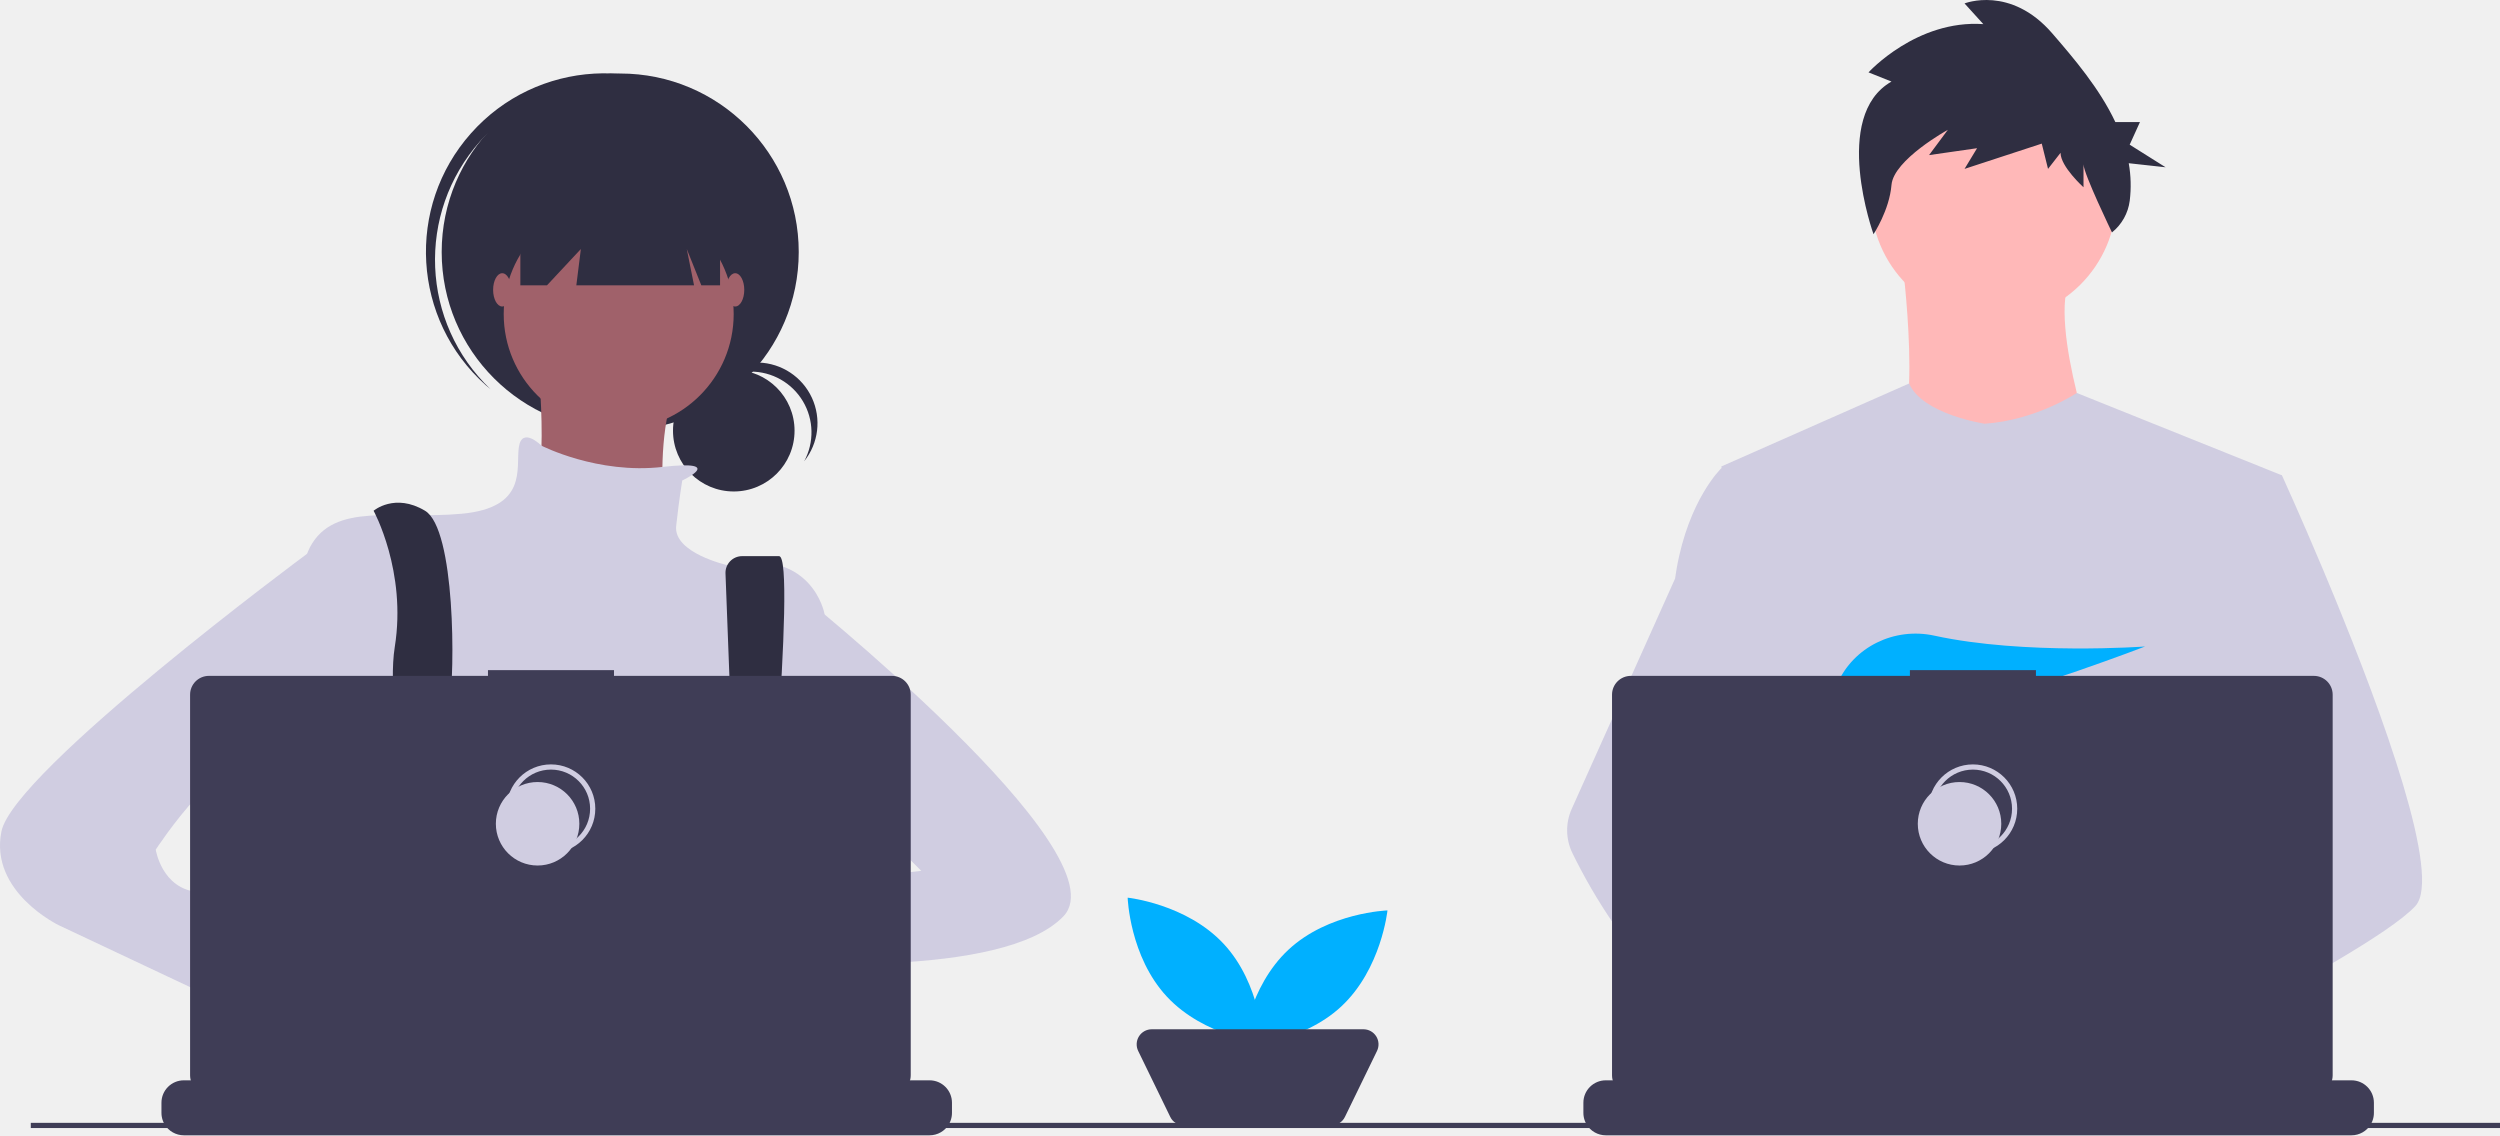
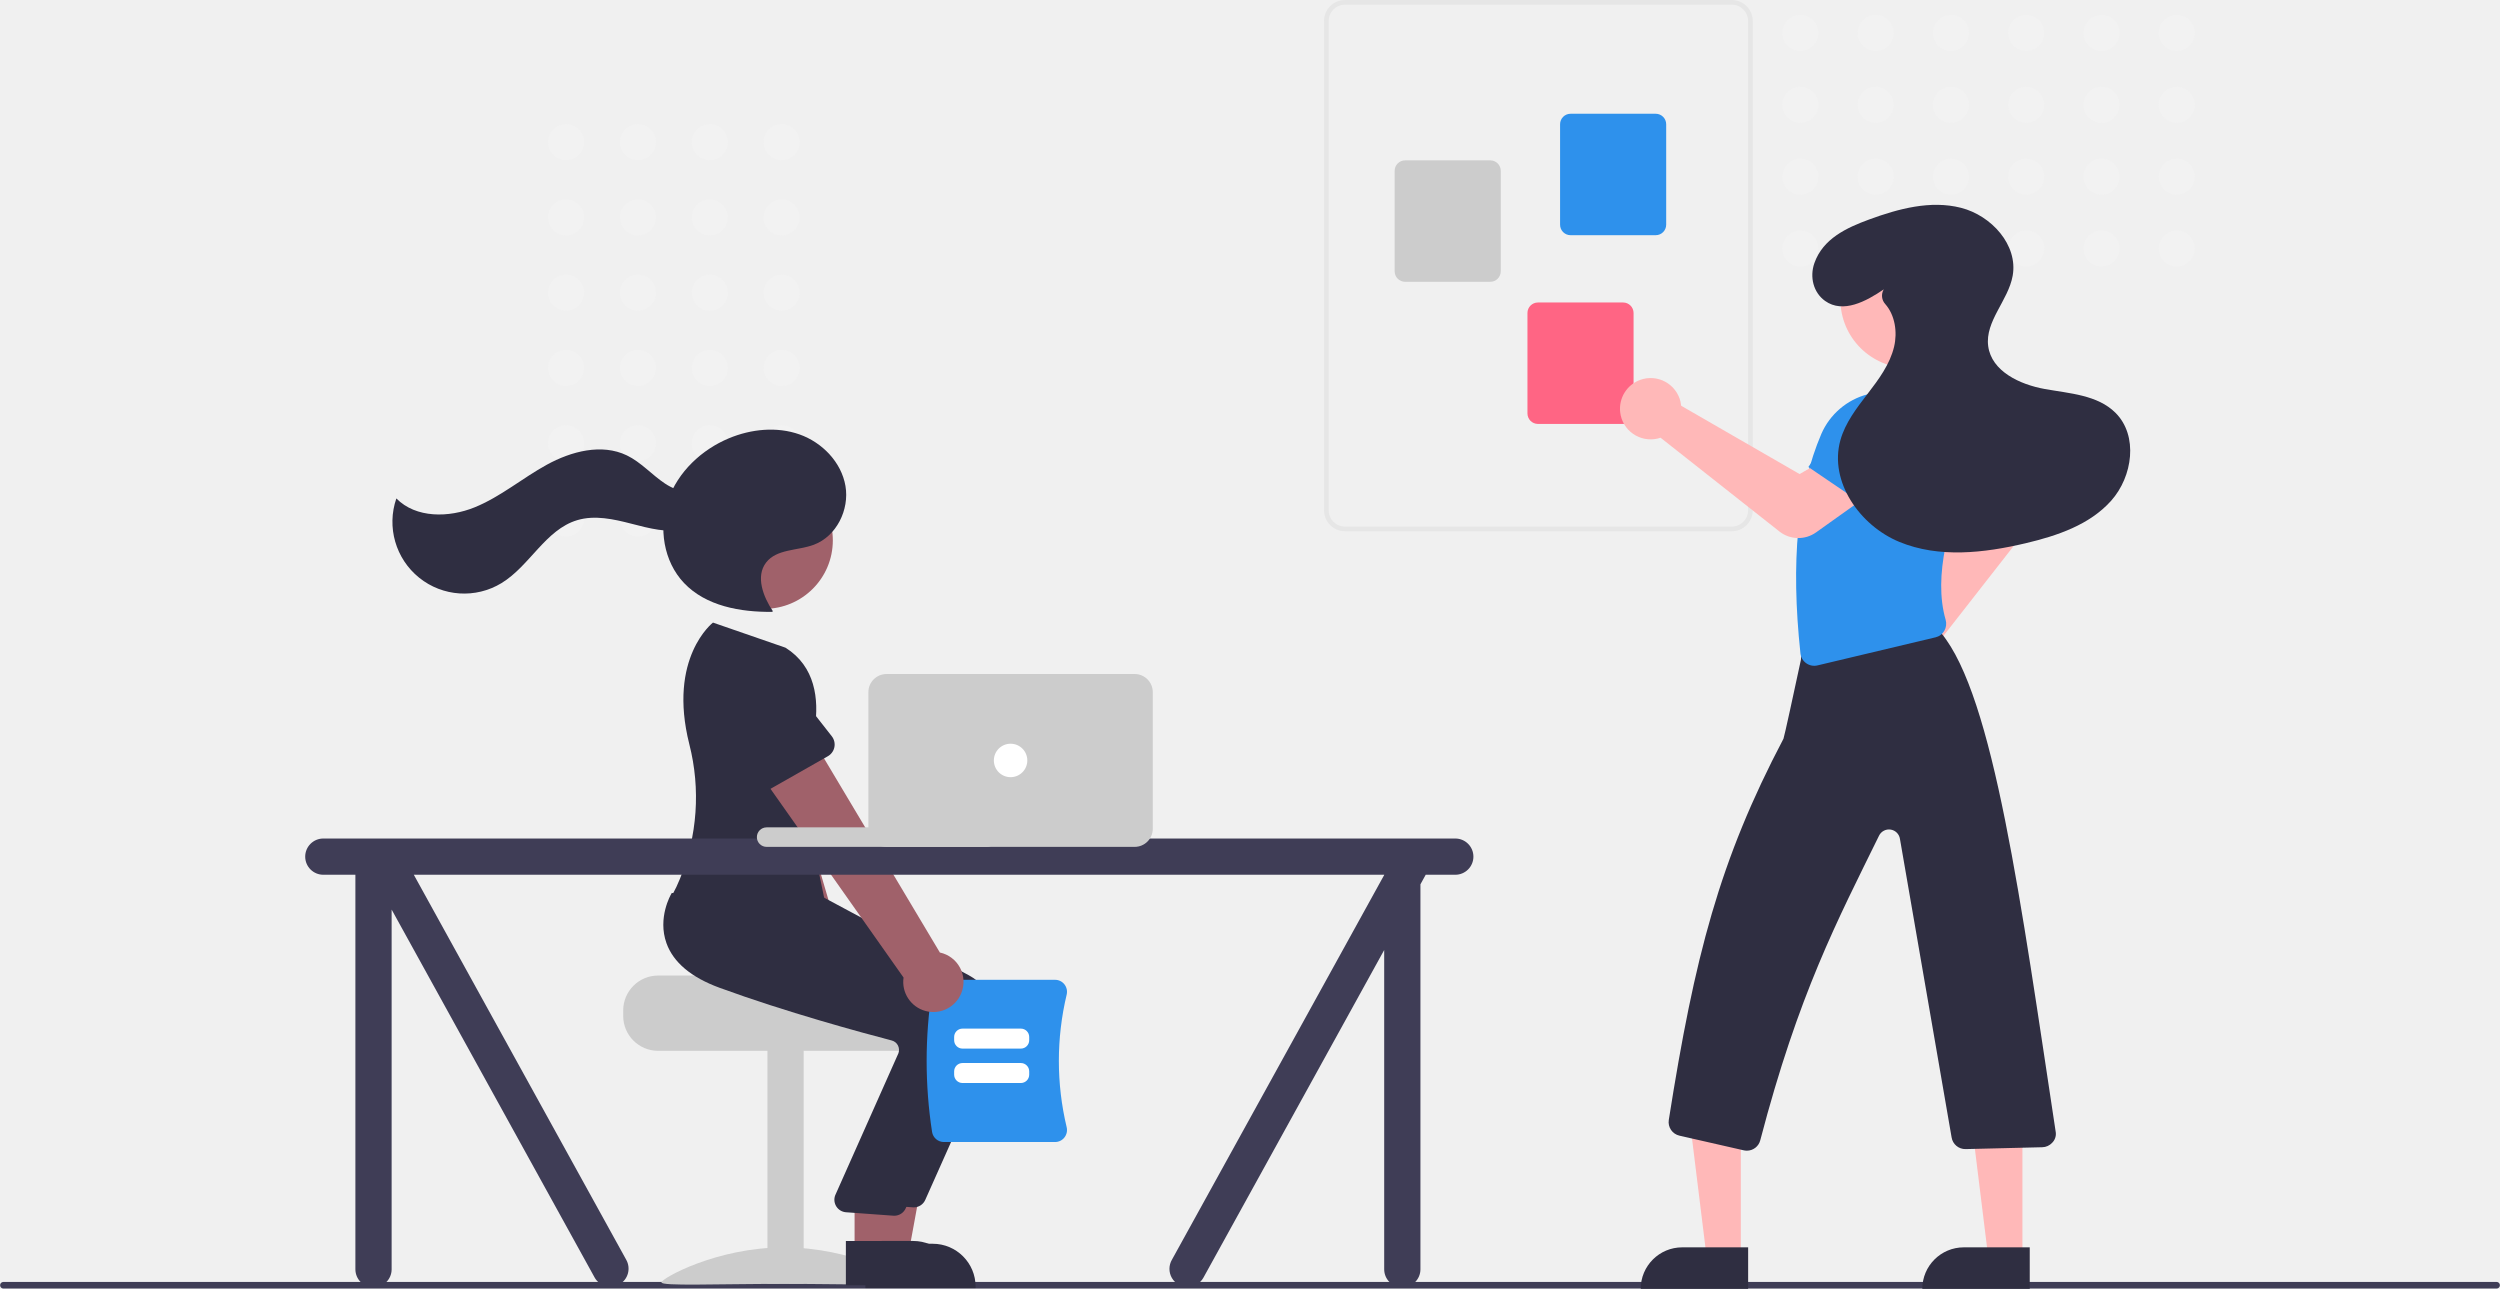
- <svg xmlns="http://www.w3.org/2000/svg" id="af24c1d2-8586-4e6b-81b3-4cf1a6f0777f" data-name="Layer 1" width="961.845" height="436.795" viewBox="0 0 961.845 436.795">
-   <path d="M586.947,565.136c14.376,15.426,15.119,38.1,15.119,38.1s-22.565-2.338-36.941-17.764-15.119-38.1-15.119-38.1S572.571,549.71,586.947,565.136Z" transform="translate(-116.1547 -202)" fill="#00b0ff" />
-   <path d="M632.204,589.215c-15.426,14.376-38.1,15.119-38.1,15.119s2.338-22.565,17.764-36.941,38.1-15.119,38.1-15.119S647.63,574.839,632.204,589.215Z" transform="translate(-116.1547 -202)" fill="#00b0ff" />
-   <path d="M628.37,635H571.63a5.803,5.803,0,0,1-5.219-3.265l-12.353-25.393A5.803,5.803,0,0,1,559.277,598h81.446a5.803,5.803,0,0,1,5.219,8.342l-12.353,25.393A5.803,5.803,0,0,1,628.37,635Z" transform="translate(-116.1547 -202)" fill="#3f3d56" />
-   <circle cx="767.027" cy="76.07" r="47.244" fill="#ffb8b8" />
-   <path d="M847.92,301.692s8.901,67.1-4.793,74.631,81.478,8.216,81.478,8.216-21.225-58.199-11.64-76Z" transform="translate(-116.1547 -202)" fill="#ffb8b8" />
-   <path d="M994.101,384.878l-7.915,36.042-16.736,76.253-.501,4.176L963.173,549.693l-3.842,32.116-2.576,21.574c-15.663,8.05-27.015,13.607-27.015,13.607s-.977-4.895-2.551-11.159c-10.992,3.296-31.332,8.763-48.569,9.855,6.277,6.996,9.161,13.569,5.249,18.419-11.808,14.622-60.558-16.01-77.608-27.433a46.154,46.154,0,0,0-.45,8.262l-13.048-10.035,1.291-23.09,2.178-39.068,2.737-48.994a51.438,51.438,0,0,1-2.165-6.444c-3.996-14.211-8.847-42.588-12.566-66.385-2.994-19.152-5.242-35.335-5.718-38.778-.064-.45-.096-.681-.096-.681l72.231-31.917c5.133,11.905,29.103,15.483,29.103,15.483,19.858-1.368,35.425-11.84,35.425-11.84Z" transform="translate(-116.1547 -202)" fill="#d0cde1" />
-   <path d="M935.22,603.3s-3.058,1.047-8.031,2.531c-10.992,3.296-31.332,8.763-48.569,9.855-14.841.951-27.381-1.336-29.675-11.018-.983-4.163.411-7.587,3.45-10.401,9.071-8.41,32.765-11.423,51.557-12.457,5.307-.289,10.215-.424,14.301-.475,6.938-.09,11.487.051,11.487.051l.109.424Z" transform="translate(-116.1547 -202)" fill="#ffb8b8" />
-   <path d="M843.88,233.382l-8.833-3.536s18.47-20.334,44.167-18.566l-7.228-7.957s17.667-7.073,33.727,11.493c8.443,9.76,18.211,21.232,24.301,34.155H939.474l-3.948,8.694,13.819,8.694L935.161,264.796a48.581,48.581,0,0,1,.385,14.42,18.657,18.657,0,0,1-6.832,12.205h0s-10.955-22.676-10.955-26.212v8.841s-8.833-7.957-8.833-13.261l-4.818,6.189-2.409-9.725-29.712,9.725,4.818-7.957-18.47,2.652,7.228-9.725s-20.879,11.493-21.682,21.218c-.803,9.725-6.914,18.94-6.914,18.94S820.592,246.643,843.88,233.382Z" transform="translate(-116.1547 -202)" fill="#2f2e41" />
-   <path d="M1045.452,550.573c-4.812,5.217-16.736,13.074-31.191,21.58-5.377,3.161-11.102,6.418-16.942,9.656-13.935,7.729-28.525,15.387-40.565,21.574-15.663,8.05-27.015,13.607-27.015,13.607s-.977-4.895-2.551-11.159c-2.107-8.384-5.281-19.222-8.59-24.021-.116-.167-.231-.321-.347-.475-.964-1.266-1.934-2.004-2.891-2.004L963.173,549.693l20.661-12.811-14.886-35.534L950.279,456.775l11.269-35.855,11.326-36.042h21.227s7.028,15.342,16.016,36.736c1.343,3.199,2.73,6.534,4.144,9.977C1032.751,476.563,1055.802,539.363,1045.452,550.573Z" transform="translate(-116.1547 -202)" fill="#d0cde1" />
-   <path d="M883.869,634.105c-11.808,14.622-60.558-16.01-77.608-27.433-3.713-2.486-5.923-4.06-5.923-4.06l15.599-20.803,4.94-6.585s4.42,2.345,10.954,6.161c.238.141.475.283.72.424,5.634,3.309,12.708,7.632,19.845,12.457,9.849,6.662,19.807,14.262,26.225,21.419C884.897,622.682,887.781,629.255,883.869,634.105Z" transform="translate(-116.1547 -202)" fill="#ffb8b8" />
-   <path d="M831.83,581.386a30.698,30.698,0,0,0-5.204.424c-14.77,2.538-19.126,15.907-20.366,24.863a46.154,46.154,0,0,0-.45,8.262l-13.048-10.035-4.754-3.656c-11.442-3.99-21.638-11.076-30.478-19.434A153.213,153.213,0,0,1,737.004,557.467a214.676,214.676,0,0,1-15.881-27.24,20.034,20.034,0,0,1-.276-16.993l16.158-36.01,23.617-52.63q.26-1.879.572-3.675c4.684-26.855,17.231-38.778,17.231-38.778h9.585l6.412,38.778,7.966,48.178-5.583,18.207-12.9,42.049L796.231,542.742Z" transform="translate(-116.1547 -202)" fill="#d0cde1" />
-   <path d="M842.679,469.136l8.194,9.56c3.044-.58,6.224-1.263,9.498-2.029l-2.354-7.532,5.755,6.714c34.691-8.532,77.69-25.121,77.69-25.121s-46.422,3.404-81.083-4.169c-15.336-3.35-31.114,4.252-37.408,18.633-3.658,8.359-3.083,15.601,9.89,15.601a85.688,85.688,0,0,0,13.076-1.23Z" transform="translate(-116.1547 -202)" fill="#00b0ff" />
-   <path d="M1029.487,626.267v3.9a8.571,8.571,0,0,1-.585,3.129,8.796,8.796,0,0,1-.623,1.285,8.633,8.633,0,0,1-7.42,4.215H733.971a8.633,8.633,0,0,1-7.42-4.215,8.792,8.792,0,0,1-.623-1.285,8.571,8.571,0,0,1-.585-3.129v-3.9a8.626,8.626,0,0,1,8.628-8.628h16.537v-1.818a.359.359,0,0,1,.36-.36H759.496a.359.359,0,0,1,.36.36v1.818h5.39v-1.818a.359.359,0,0,1,.36-.36h8.628a.359.359,0,0,1,.36.36v1.818h5.397v-1.818a.359.359,0,0,1,.36-.36h8.628a.359.359,0,0,1,.36.36v1.818h5.39v-1.818a.359.359,0,0,1,.36-.36h8.628a.359.359,0,0,1,.36.36v1.818h5.39v-1.818a.359.359,0,0,1,.36-.36H818.454a.359.359,0,0,1,.36.36v1.818h5.397v-1.818a.359.359,0,0,1,.36-.36h8.628a.359.359,0,0,1,.36.36v1.818h5.39v-1.818a.359.359,0,0,1,.36-.36h67.586a.359.359,0,0,1,.36.36v1.818h5.397v-1.818a.359.359,0,0,1,.36-.36h8.628a.363.363,0,0,1,.36.36v1.818h5.39v-1.818a.359.359,0,0,1,.36-.36h8.628a.359.359,0,0,1,.36.36v1.818h5.39v-1.818a.359.359,0,0,1,.36-.36h8.628a.359.359,0,0,1,.36.36v1.818h5.397v-1.818a.359.359,0,0,1,.36-.36h8.628a.358.358,0,0,1,.353.36v1.818h5.397v-1.818a.359.359,0,0,1,.36-.36h8.628a.359.359,0,0,1,.36.36v1.818h5.39v-1.818a.359.359,0,0,1,.36-.36h8.628a.359.359,0,0,1,.36.36v1.818h25.165A8.626,8.626,0,0,1,1029.487,626.267Z" transform="translate(-116.1547 -202)" fill="#3f3d56" />
-   <path d="M1006.387,462.037H899.455v-2.204h-48.487v2.204H743.596a7.233,7.233,0,0,0-7.233,7.233V615.693a7.233,7.233,0,0,0,7.233,7.233h262.791a7.233,7.233,0,0,0,7.233-7.233V469.27A7.233,7.233,0,0,0,1006.387,462.037Z" transform="translate(-116.1547 -202)" fill="#3f3d56" />
-   <circle cx="759.047" cy="311.157" r="16.061" fill="none" stroke="#d0cde1" stroke-miterlimit="10" stroke-width="2" />
-   <circle cx="753.908" cy="316.939" r="16.061" fill="#d0cde1" />
-   <circle cx="282.311" cy="165.705" r="23.383" fill="#2f2e41" />
-   <path d="M404.98,344.966a23.386,23.386,0,0,1,20.584,34.48,23.377,23.377,0,1,0-38.839-25.687A23.325,23.325,0,0,1,404.98,344.966Z" transform="translate(-116.1547 -202)" fill="#2f2e41" />
-   <circle cx="238.618" cy="96.969" r="68.686" fill="#2f2e41" />
-   <path d="M300.865,256.353a68.674,68.674,0,0,1,95.191-7.202c-.562-.534-1.117-1.072-1.701-1.591a68.686,68.686,0,0,0-91.271,102.669c.584.519,1.183,1.008,1.779,1.503A68.674,68.674,0,0,1,300.865,256.353Z" transform="translate(-116.1547 -202)" fill="#2f2e41" />
-   <circle cx="238.036" cy="120.835" r="44.239" fill="#a0616a" />
-   <path d="M322.757,336.805s5.821,53.552-3.493,59.373,53.552,13.97,53.552,13.97-9.313-58.209,13.97-73.343Z" transform="translate(-116.1547 -202)" fill="#a0616a" />
-   <path d="M378.638,386.864s17.335-8.095-7.631-5.212-46.506-8.176-46.506-8.176-7.564-7.567-8.729.582,3.493,23.283-22.119,25.612-48.895-4.657-58.209,12.806-4.657,93.134-4.657,93.134,17.463,62.865,31.433,72.179,136.208-3.493,136.208-3.493l34.925-62.865v-73.343s-4.657-25.612-37.254-18.627c0,0-20.955-4.657-19.791-15.134S378.638,386.864,378.638,386.864Z" transform="translate(-116.1547 -202)" fill="#d0cde1" />
-   <path d="M266.84,622.278c.72-3.135,1.201-4.908,1.201-4.908l-.373-2.551-3.835-26.045-1.613-10.986c13.967-5.821,17.462-32.598,17.462-32.598l.527-.315,2.384-1.426v-.006L291.151,538.309l.173-.103,3.456,2.3,7.022,4.683a82.572,82.572,0,0,0,65.023,14.899,71.581,71.581,0,0,0,15.303-4.42l16.935-5.647.527-.173.52.077,9.932,1.503.18.032.822.122-2.3,15.901-3.334,23.109c8.808,4.664,16.64,13.427,23.488,24.227q2.274,3.585,4.407,7.459c1.85,3.341,3.617,6.816,5.3,10.376.206.424.405.854.604,1.285.649,1.394,1.291,2.801,1.915,4.214H263.757c.231-1.42.463-2.775.687-4.08a.995.995,0,0,0,.026-.135c.084-.437.161-.861.231-1.285C265.485,628.413,266.243,624.873,266.84,622.278Z" transform="translate(-116.1547 -202)" fill="#2f2e41" />
-   <path d="M259.892,398.506S272.698,421.79,268.041,450.894s13.97,101.283,13.97,101.283l13.97-3.493s-9.313-60.537-6.985-74.507,2.328-68.686-9.313-75.671S259.892,398.506,259.892,398.506Z" transform="translate(-116.1547 -202)" fill="#2f2e41" />
-   <path d="M395.282,422.702l4.893,128.893,9.313,5.821s13.388-141.447,6.403-141.447H401.679A6.406,6.406,0,0,0,395.282,422.702Z" transform="translate(-116.1547 -202)" fill="#2f2e41" />
-   <circle cx="172.26" cy="341.446" r="5.821" fill="#00b0ff" />
-   <circle cx="288.677" cy="347.267" r="5.821" fill="#00b0ff" />
-   <polygon points="200.2 65.536 200.2 109.775 210.445 109.775 223.483 95.805 221.737 109.775 267.024 109.775 264.23 95.805 269.818 109.775 277.035 109.775 277.035 65.536 200.2 65.536" fill="#2f2e41" />
-   <ellipse cx="193.215" cy="111.521" rx="3.493" ry="6.403" fill="#a0616a" />
-   <ellipse cx="282.856" cy="111.521" rx="3.493" ry="6.403" fill="#a0616a" />
-   <path d="M422.877,548.685s-52.97-9.895-56.462,7.567,58.791,9.895,58.791,9.895Z" transform="translate(-116.1547 -202)" fill="#a0616a" />
-   <path d="M421.712,428.775S548.607,530.058,525.324,554.506s-111.761,17.463-111.761,17.463l5.821-29.104,51.224-5.821-25.612-25.612-23.284,2.328Z" transform="translate(-116.1547 -202)" fill="#d0cde1" />
-   <path d="M234.28,597.58l16.298,12.806s11.642,36.089,29.104,25.612-16.298-47.731-16.298-47.731l-19.791-6.985Z" transform="translate(-116.1547 -202)" fill="#a0616a" />
-   <path d="M250.579,410.148l-16.255,4.892S121.355,498.625,116.699,521.909s22.119,36.089,22.119,36.089l101.283,47.731,10.478-27.94-47.731-24.448s3.493-6.985-10.478-8.149-16.298-16.298-16.298-16.298,27.94-43.074,43.074-33.761,19.791,16.298,19.791,16.298Z" transform="translate(-116.1547 -202)" fill="#d0cde1" />
-   <path d="M482.416,626.267v3.9a8.57,8.57,0,0,1-.585,3.129,8.79,8.79,0,0,1-.623,1.285,8.633,8.633,0,0,1-7.42,4.215H186.9a8.633,8.633,0,0,1-7.42-4.215,8.794,8.794,0,0,1-.623-1.285,8.571,8.571,0,0,1-.585-3.129v-3.9A8.626,8.626,0,0,1,186.9,617.639h16.537v-1.818a.359.359,0,0,1,.36-.36h8.628a.359.359,0,0,1,.36.36v1.818h5.39v-1.818a.359.359,0,0,1,.36-.36h8.628a.359.359,0,0,1,.36.36v1.818H232.919v-1.818a.359.359,0,0,1,.36-.36h8.628a.359.359,0,0,1,.36.36v1.818h5.39v-1.818a.359.359,0,0,1,.36-.36h8.628a.359.359,0,0,1,.36.36v1.818h5.39v-1.818a.359.359,0,0,1,.36-.36h8.628a.359.359,0,0,1,.36.36v1.818H277.139v-1.818a.359.359,0,0,1,.36-.36H286.127a.359.359,0,0,1,.36.36v1.818h5.39v-1.818a.359.359,0,0,1,.36-.36h67.586a.359.359,0,0,1,.36.36v1.818h5.397v-1.818a.359.359,0,0,1,.36-.36h8.628a.363.363,0,0,1,.36.36v1.818h5.39v-1.818a.359.359,0,0,1,.36-.36H389.305a.359.359,0,0,1,.36.36v1.818h5.39v-1.818a.359.359,0,0,1,.36-.36h8.628a.359.359,0,0,1,.36.36v1.818h5.397v-1.818a.359.359,0,0,1,.36-.36h8.628a.358.358,0,0,1,.353.36v1.818h5.397v-1.818a.359.359,0,0,1,.36-.36h8.628a.359.359,0,0,1,.36.36v1.818h5.39v-1.818a.359.359,0,0,1,.36-.36H448.263a.359.359,0,0,1,.36.36v1.818h25.165A8.626,8.626,0,0,1,482.416,626.267Z" transform="translate(-116.1547 -202)" fill="#3f3d56" />
-   <path d="M459.315,462.034H352.383v-2.204H303.896v2.204H196.523a7.233,7.233,0,0,0-7.233,7.233V615.69a7.233,7.233,0,0,0,7.233,7.233h262.791a7.233,7.233,0,0,0,7.233-7.233V469.267A7.233,7.233,0,0,0,459.315,462.034Z" transform="translate(-116.1547 -202)" fill="#3f3d56" />
-   <circle cx="211.975" cy="311.154" r="16.061" fill="none" stroke="#d0cde1" stroke-miterlimit="10" stroke-width="2" />
-   <circle cx="206.835" cy="316.936" r="16.061" fill="#d0cde1" />
-   <rect x="11.845" y="432" width="950" height="2" fill="#3f3d56" />
+ <svg xmlns="http://www.w3.org/2000/svg" id="b15aa787-28cf-46ed-b363-0df1de40c89a" data-name="Layer 1" width="896.675" height="462.272" viewBox="0 0 896.675 462.272">
+   <path d="M1047.147,681.033H152.853a1.191,1.191,0,0,1,0-2.381h894.294a1.191,1.191,0,0,1,0,2.381Z" transform="translate(-151.6623 -218.8641)" fill="#3f3d56" />
+   <circle cx="280.353" cy="50.98" r="6.467" fill="#f2f2f2" />
+   <circle cx="254.58" cy="50.98" r="6.467" fill="#f2f2f2" />
+   <circle cx="228.807" cy="50.98" r="6.467" fill="#f2f2f2" />
+   <circle cx="203.033" cy="50.98" r="6.467" fill="#f2f2f2" />
+   <circle cx="280.353" cy="77.98" r="6.467" fill="#f2f2f2" />
+   <circle cx="254.58" cy="77.98" r="6.467" fill="#f2f2f2" />
+   <circle cx="228.807" cy="77.98" r="6.467" fill="#f2f2f2" />
+   <circle cx="203.033" cy="77.98" r="6.467" fill="#f2f2f2" />
+   <circle cx="280.353" cy="104.98" r="6.467" fill="#f2f2f2" />
+   <circle cx="254.58" cy="104.98" r="6.467" fill="#f2f2f2" />
+   <circle cx="228.807" cy="104.98" r="6.467" fill="#f2f2f2" />
+   <circle cx="203.033" cy="104.98" r="6.467" fill="#f2f2f2" />
+   <circle cx="280.353" cy="131.98" r="6.467" fill="#f2f2f2" />
+   <circle cx="254.58" cy="131.98" r="6.467" fill="#f2f2f2" />
+   <circle cx="228.807" cy="131.98" r="6.467" fill="#f2f2f2" />
+   <circle cx="203.033" cy="131.98" r="6.467" fill="#f2f2f2" />
+   <circle cx="280.353" cy="158.98" r="6.467" fill="#f2f2f2" />
+   <circle cx="254.58" cy="158.98" r="6.467" fill="#f2f2f2" />
+   <circle cx="228.807" cy="158.98" r="6.467" fill="#f2f2f2" />
+   <circle cx="203.033" cy="158.98" r="6.467" fill="#f2f2f2" />
+   <circle cx="280.353" cy="185.98" r="6.467" fill="#f2f2f2" />
+   <circle cx="254.58" cy="185.98" r="6.467" fill="#f2f2f2" />
+   <circle cx="228.807" cy="185.98" r="6.467" fill="#f2f2f2" />
+   <circle cx="203.033" cy="185.98" r="6.467" fill="#f2f2f2" />
+   <path d="M375.19,581.264v2a12.511,12.511,0,0,0,12.5,12.5h90a12.505,12.505,0,0,0,12.5-12.5v-2a12.41,12.41,0,0,0-2.9-8,12.859,12.859,0,0,0-2.11-2s-49.48-1.12-49.48-2.5H387.69A12.517,12.517,0,0,0,375.19,581.264Z" transform="translate(-151.6623 -218.8641)" fill="#ccc" />
+   <rect x="275.252" y="376.403" width="13" height="84" fill="#ccc" />
+   <path d="M476.914,678.811c0,1.405-19.699.543-44,.543s-44,.861-44-.543,19.699-12.543,44-12.543S476.914,677.406,476.914,678.811Z" transform="translate(-151.6623 -218.8641)" fill="#ccc" />
+   <path d="M459.041,579.568a10.743,10.743,0,0,0-3.807-16.027L427.681,469.656l-20.981,10.276,33.681,89.055a10.801,10.801,0,0,0,18.66,10.581Z" transform="translate(-151.6623 -218.8641)" fill="#a0616a" />
+   <path d="M433.923,485.335l-23.483,6.357a4.817,4.817,0,0,1-6.042-4.086l-2.838-24.087a13.377,13.377,0,0,1,25.846-6.915l9.674,22.156a4.817,4.817,0,0,1-3.156,6.576Z" transform="translate(-151.6623 -218.8641)" fill="#2e91ec" />
+   <polygon points="313.516 450.101 325.776 450.1 331.609 418.304 313.514 418.304 313.516 450.101" fill="#a0616a" />
+   <path d="M462.051,664.962l24.144-.001h.001a15.386,15.386,0,0,1,15.386,15.386v.5l-39.531.001Z" transform="translate(-151.6623 -218.8641)" fill="#2f2e41" />
+   <path d="M479.409,651.914q-.214,0-.43-.021l-16.967-1.235a4.5,4.5,0,0,1-3.809-6.029l22.707-51.015a3.498,3.498,0,0,0-.196-2.799,3.451,3.451,0,0,0-2.211-1.76c-10.677-2.791-38.072-10.223-61.786-18.918-10.16-3.726-16.559-9.109-19.019-16.002-3.243-9.087,1.555-17.374,1.76-17.722l.161-.272,22.315,2.028,24.191,2.058,53.013,28.428a20.086,20.086,0,0,1,8.819,25.784l-24.441,54.808A4.497,4.497,0,0,1,479.409,651.914Z" transform="translate(-151.6623 -218.8641)" fill="#2f2e41" />
+   <circle cx="274.15" cy="193.816" r="24.561" fill="#a0616a" />
+   <polygon points="306.516 449.101 318.776 449.1 324.609 417.304 306.514 417.304 306.516 449.101" fill="#a0616a" />
+   <path d="M455.051,663.962l24.144-.001h.001a15.386,15.386,0,0,1,15.386,15.386v.5l-39.531.001Z" transform="translate(-151.6623 -218.8641)" fill="#2f2e41" />
+   <path d="M472.409,654.914q-.214,0-.43-.021l-16.967-1.235a4.5,4.5,0,0,1-3.809-6.029l22.707-51.015a3.498,3.498,0,0,0-.196-2.799,3.451,3.451,0,0,0-2.211-1.76c-10.677-2.791-38.072-10.223-61.786-18.918-10.16-3.726-16.559-9.109-19.019-16.002-3.243-9.087,1.555-17.374,1.76-17.722l.161-.272,22.315,2.028,24.191,2.058,53.013,28.428a20.086,20.086,0,0,1,8.819,25.784l-24.441,54.808A4.497,4.497,0,0,1,472.409,654.914Z" transform="translate(-151.6623 -218.8641)" fill="#2f2e41" />
+   <path d="M433.387,451.168l-26-9s-16.322,12.54-8.481,43.649a77.012,77.012,0,0,1-3.4,48.32,49.778,49.778,0,0,1-2.619,5.531s29,35,56,9l-10.5-50.5S454.887,464.668,433.387,451.168Z" transform="translate(-151.6623 -218.8641)" fill="#2f2e41" />
+   <path d="M428.862,438.076c-3.496-5.232-6.254-12.488-2.406-17.466,3.799-4.914,11.292-4.19,17.111-6.365,8.104-3.029,12.804-12.549,11.338-21.076s-8.31-15.594-16.464-18.486-17.348-1.951-25.333,1.379c-9.829,4.1-18.261,12.03-21.797,22.076s-1.646,22.108,5.689,29.83c7.864,8.278,20.206,10.485,31.623,10.351" transform="translate(-151.6623 -218.8641)" fill="#2f2e41" />
+   <path d="M406.015,393.444c-4.405,3.586-11.125,1.993-15.854-1.154s-8.565-7.628-13.681-10.096c-9.019-4.35-19.924-1.458-28.702,3.36s-16.559,11.475-25.831,15.256-21.104,3.968-28.125-3.172a25.732,25.732,0,0,0,37.71,30.371c10.159-6.188,15.771-19.164,27.166-22.579,6.306-1.89,13.076-.368,19.449,1.281s13.018,3.43,19.449,2.027,12.447-7.183,11.629-13.715Z" transform="translate(-151.6623 -218.8641)" fill="#2f2e41" />
+   <path d="M485.969,624.871a167.506,167.506,0,0,1,0-50.975,4.303,4.303,0,0,1,4.237-3.606h39.873a4.247,4.247,0,0,1,3.355,1.626,4.319,4.319,0,0,1,.807,3.705,102.328,102.328,0,0,0-0,47.525,4.318,4.318,0,0,1-.807,3.705,4.247,4.247,0,0,1-3.355,1.626H490.206A4.303,4.303,0,0,1,485.969,624.871Z" transform="translate(-151.6623 -218.8641)" fill="#2e91ec" />
+   <path d="M517.808,594.966H496.885a3.003,3.003,0,0,1-3-3v-1.172a3.003,3.003,0,0,1,3-3h20.924a3.003,3.003,0,0,1,3,3v1.172A3.003,3.003,0,0,1,517.808,594.966Z" transform="translate(-151.6623 -218.8641)" fill="#fff" />
+   <path d="M517.808,607.311H496.885a3.003,3.003,0,0,1-3-3v-1.172a3.003,3.003,0,0,1,3-3h20.924a3.003,3.003,0,0,1,3,3V604.311A3.003,3.003,0,0,1,517.808,607.311Z" transform="translate(-151.6623 -218.8641)" fill="#fff" />
+   <path d="M496.454,575.068a10.743,10.743,0,0,0-7.69-14.567L438.628,476.477,420.88,491.669l54.862,77.816a10.801,10.801,0,0,0,20.712,5.584Z" transform="translate(-151.6623 -218.8641)" fill="#a0616a" />
+   <path d="M448.589,490.099l-21.15,12.022a4.817,4.817,0,0,1-6.871-2.446l-8.766-22.614a13.377,13.377,0,0,1,23.298-13.153l14.903,19.036a4.817,4.817,0,0,1-1.413,7.156Z" transform="translate(-151.6623 -218.8641)" fill="#2f2e41" />
+   <path d="M673.63,519.614h-406a6.5,6.5,0,1,0,0,13h11.5v141.5a6.5,6.5,0,0,0,13,0V545.104l72.871,132.078a6.5,6.5,0,0,0,11.258-6.5L300.083,532.614H648.13v.084l-76.129,137.984a6.5,6.5,0,1,0,11.258,6.5L648.13,559.604V674.114a6.5,6.5,0,0,0,13,0V536.041l1.891-3.427h10.609a6.5,6.5,0,0,0,0-13Z" transform="translate(-151.6623 -218.8641)" fill="#3f3d56" />
+   <rect x="271.467" y="296.75" width="86" height="7" rx="3.5" fill="#ccc" />
+   <path d="M558.63,522.614h-89a6.507,6.507,0,0,1-6.5-6.5v-49a6.507,6.507,0,0,1,6.5-6.5h89a6.507,6.507,0,0,1,6.5,6.5v49A6.507,6.507,0,0,1,558.63,522.614Z" transform="translate(-151.6623 -218.8641)" fill="#ccc" />
+   <circle cx="362.467" cy="272.75" r="6" fill="#fff" />
+   <path d="M626.55,401.886v-175.5a7.53,7.53,0,0,1,7.521-7.521H772.8a7.53,7.53,0,0,1,7.521,7.521v175.5a7.53,7.53,0,0,1-7.521,7.521H634.072A7.53,7.53,0,0,1,626.55,401.886Zm7.521-181.35a5.857,5.857,0,0,0-5.85,5.85v175.5a5.857,5.857,0,0,0,5.85,5.85H772.8a5.857,5.857,0,0,0,5.85-5.85v-175.5a5.857,5.857,0,0,0-5.85-5.85Z" transform="translate(-151.6623 -218.8641)" fill="#e6e6e6" />
+   <path d="M711.215,299.462V263.426a3.765,3.765,0,0,1,3.761-3.761h30.537a3.765,3.765,0,0,1,3.761,3.761v36.036a3.765,3.765,0,0,1-3.761,3.761h-30.537A3.765,3.765,0,0,1,711.215,299.462Z" transform="translate(-151.6623 -218.8641)" fill="#2e91ec" />
+   <path d="M651.88,316.176V280.14a3.765,3.765,0,0,1,3.761-3.761h30.537a3.765,3.765,0,0,1,3.761,3.761v36.036a3.765,3.765,0,0,1-3.761,3.761h-30.537A3.765,3.765,0,0,1,651.88,316.176Z" transform="translate(-151.6623 -218.8641)" fill="#ccc" />
+   <path d="M699.515,367.155V331.119a3.765,3.765,0,0,1,3.761-3.761h30.537a3.765,3.765,0,0,1,3.761,3.761v36.036a3.765,3.765,0,0,1-3.761,3.761h-30.537A3.765,3.765,0,0,1,699.515,367.155Z" transform="translate(-151.6623 -218.8641)" fill="#ff6584" />
+   <circle cx="780.741" cy="11.82" r="6.467" fill="#f2f2f2" />
+   <circle cx="780.741" cy="37.594" r="6.467" fill="#f2f2f2" />
+   <circle cx="780.741" cy="63.367" r="6.467" fill="#f2f2f2" />
+   <circle cx="780.741" cy="89.14" r="6.467" fill="#f2f2f2" />
+   <circle cx="753.741" cy="11.82" r="6.467" fill="#f2f2f2" />
+   <circle cx="753.741" cy="37.594" r="6.467" fill="#f2f2f2" />
+   <circle cx="753.741" cy="63.367" r="6.467" fill="#f2f2f2" />
+   <circle cx="753.741" cy="89.14" r="6.467" fill="#f2f2f2" />
+   <circle cx="726.741" cy="11.82" r="6.467" fill="#f2f2f2" />
+   <circle cx="726.741" cy="37.594" r="6.467" fill="#f2f2f2" />
+   <circle cx="726.741" cy="63.367" r="6.467" fill="#f2f2f2" />
+   <circle cx="726.741" cy="89.14" r="6.467" fill="#f2f2f2" />
+   <circle cx="699.741" cy="11.82" r="6.467" fill="#f2f2f2" />
+   <circle cx="699.741" cy="37.594" r="6.467" fill="#f2f2f2" />
+   <circle cx="699.741" cy="63.367" r="6.467" fill="#f2f2f2" />
+   <circle cx="699.741" cy="89.14" r="6.467" fill="#f2f2f2" />
+   <circle cx="672.741" cy="11.82" r="6.467" fill="#f2f2f2" />
+   <circle cx="672.741" cy="37.594" r="6.467" fill="#f2f2f2" />
+   <circle cx="672.741" cy="63.367" r="6.467" fill="#f2f2f2" />
+   <circle cx="672.741" cy="89.14" r="6.467" fill="#f2f2f2" />
+   <circle cx="645.741" cy="11.82" r="6.467" fill="#f2f2f2" />
+   <circle cx="645.741" cy="37.594" r="6.467" fill="#f2f2f2" />
+   <circle cx="645.741" cy="63.367" r="6.467" fill="#f2f2f2" />
+   <circle cx="645.741" cy="89.14" r="6.467" fill="#f2f2f2" />
+   <path d="M823.457,460.117a11.003,11.003,0,0,1,7.768-14.464,10.59,10.59,0,0,1,1.451-.236l24.303-42.599-6.137-10.542,15.275-11.785,11.687,16.232a11.149,11.149,0,0,1-.26,13.309L844.179,452.745a10.507,10.507,0,0,1,.311,1.035A11.003,11.003,0,0,1,835.13,467.269a10.706,10.706,0,0,1-1.347.084A11.036,11.036,0,0,1,823.457,460.117Z" transform="translate(-151.6623 -218.8641)" fill="#ffb8b8" />
+   <polygon points="624.38 450.888 612.12 450.887 606.288 403.599 624.382 403.6 624.38 450.888" fill="#ffb8b8" />
+   <path d="M603.363,447.384H627.007a0,0,0,0,1,0,0v14.887a0,0,0,0,1,0,0H588.476a0,0,0,0,1,0,0v0A14.887,14.887,0,0,1,603.363,447.384Z" fill="#2f2e41" />
+   <polygon points="725.38 450.888 713.12 450.887 707.288 403.599 725.382 403.6 725.38 450.888" fill="#ffb8b8" />
+   <path d="M704.363,447.384H728.007a0,0,0,0,1,0,0v14.887a0,0,0,0,1,0,0H689.476a0,0,0,0,1,0,0v0A14.887,14.887,0,0,1,704.363,447.384Z" fill="#2f2e41" />
+   <path d="M869.518,382.793l-27.525,10.459-6.72-18.667a11.168,11.168,0,0,1,5.002-13.5h0a11.168,11.168,0,0,1,14.262,2.784Z" transform="translate(-151.6623 -218.8641)" fill="#2e91ec" />
+   <path d="M777.101,631.452l-23.084-5.265a4.986,4.986,0,0,1-3.812-5.619c9.263-58.709,18.174-93.091,41.14-136.752.321-.814,3.907-17.338,6.247-28.285a4.972,4.972,0,0,1,4.214-5.024l43.044-6.625a5.57,5.57,0,0,1,2.021-.304l.43.082-.005.423c-.005.438-.441.504-.604.53l-.572.088a6.685,6.685,0,0,1,1.775,1.207c18.86,22.684,28.667,97.04,41.123,179.185a4.484,4.484,0,0,1-1.304,3.647,4.933,4.933,0,0,1-3.538,1.601l-27.501.67a4.982,4.982,0,0,1-5.035-4.218L833.115,519.743a3.974,3.974,0,0,0-7.495-1.156c-14.944,30.435-28.881,56.755-42.606,109.266a4.953,4.953,0,0,1-4.792,3.726A5.03,5.03,0,0,1,777.101,631.452Z" transform="translate(-151.6623 -218.8641)" fill="#2f2e41" />
+   <path d="M799.508,456.753a4.999,4.999,0,0,1-2.083-3.549c-3.525-32.91-1.07-58.664,7.506-78.735a24.992,24.992,0,0,1,16.567-14.18l22.25-1.123.115.056a26.005,26.005,0,0,1,14.219,27.588c-7.156,18.863-13.148,38.503-8.579,54.346a5.122,5.122,0,0,1-.484,3.983,4.884,4.884,0,0,1-3.116,2.309l-42.378,10.081a4.964,4.964,0,0,1-4.017-.777Z" transform="translate(-151.6623 -218.8641)" fill="#2e91ec" />
+   <path d="M789.93,409.526l-42.674-33.666a10.516,10.516,0,0,1-1.036.306A11.027,11.027,0,0,1,737.402,374.474a10.913,10.913,0,0,1-4.626-7.733,11.023,11.023,0,0,1,7.209-11.638,11.004,11.004,0,0,1,14.426,7.837,10.573,10.573,0,0,1,.229,1.452l42.481,24.507,10.572-6.086,11.711,15.332-16.414,11.699a10.942,10.942,0,0,1-13.06-.318Z" transform="translate(-151.6623 -218.8641)" fill="#ffb8b8" />
+   <path d="M824.611,402.92l-24.349-16.557,11.443-16.207a11.168,11.168,0,0,1,13.929-3.64l0,0a11.168,11.168,0,0,1,5.894,13.283Z" transform="translate(-151.6623 -218.8641)" fill="#2e91ec" />
+   <circle cx="684.659" cy="107.431" r="24.561" fill="#ffb8b8" />
+   <path d="M827.316,322.637c-6.313,4.321-14.601,8.762-21.049,4.161-4.234-3.021-5.567-8.615-3.851-13.525,3.087-8.829,11.569-12.715,19.681-15.695,10.544-3.873,22.026-6.954,32.911-4.181s20.506,13.313,18.541,24.373c-1.58,8.894-9.97,16.295-8.779,25.25,1.199,9.012,11.334,13.756,20.281,15.367s18.96,2.128,25.391,8.555c8.203,8.199,6.155,22.853-1.564,31.51s-19.367,12.58-30.654,15.248c-14.955,3.534-31.129,5.392-45.332-.474s-25.256-21.654-21.141-36.46c1.738-6.254,5.832-11.539,9.789-16.685s7.963-10.526,9.472-16.839c1.258-5.261.327-11.369-3.162-15.315a4.437,4.437,0,0,1-.594-5.186Z" transform="translate(-151.6623 -218.8641)" fill="#2f2e41" />
</svg>
